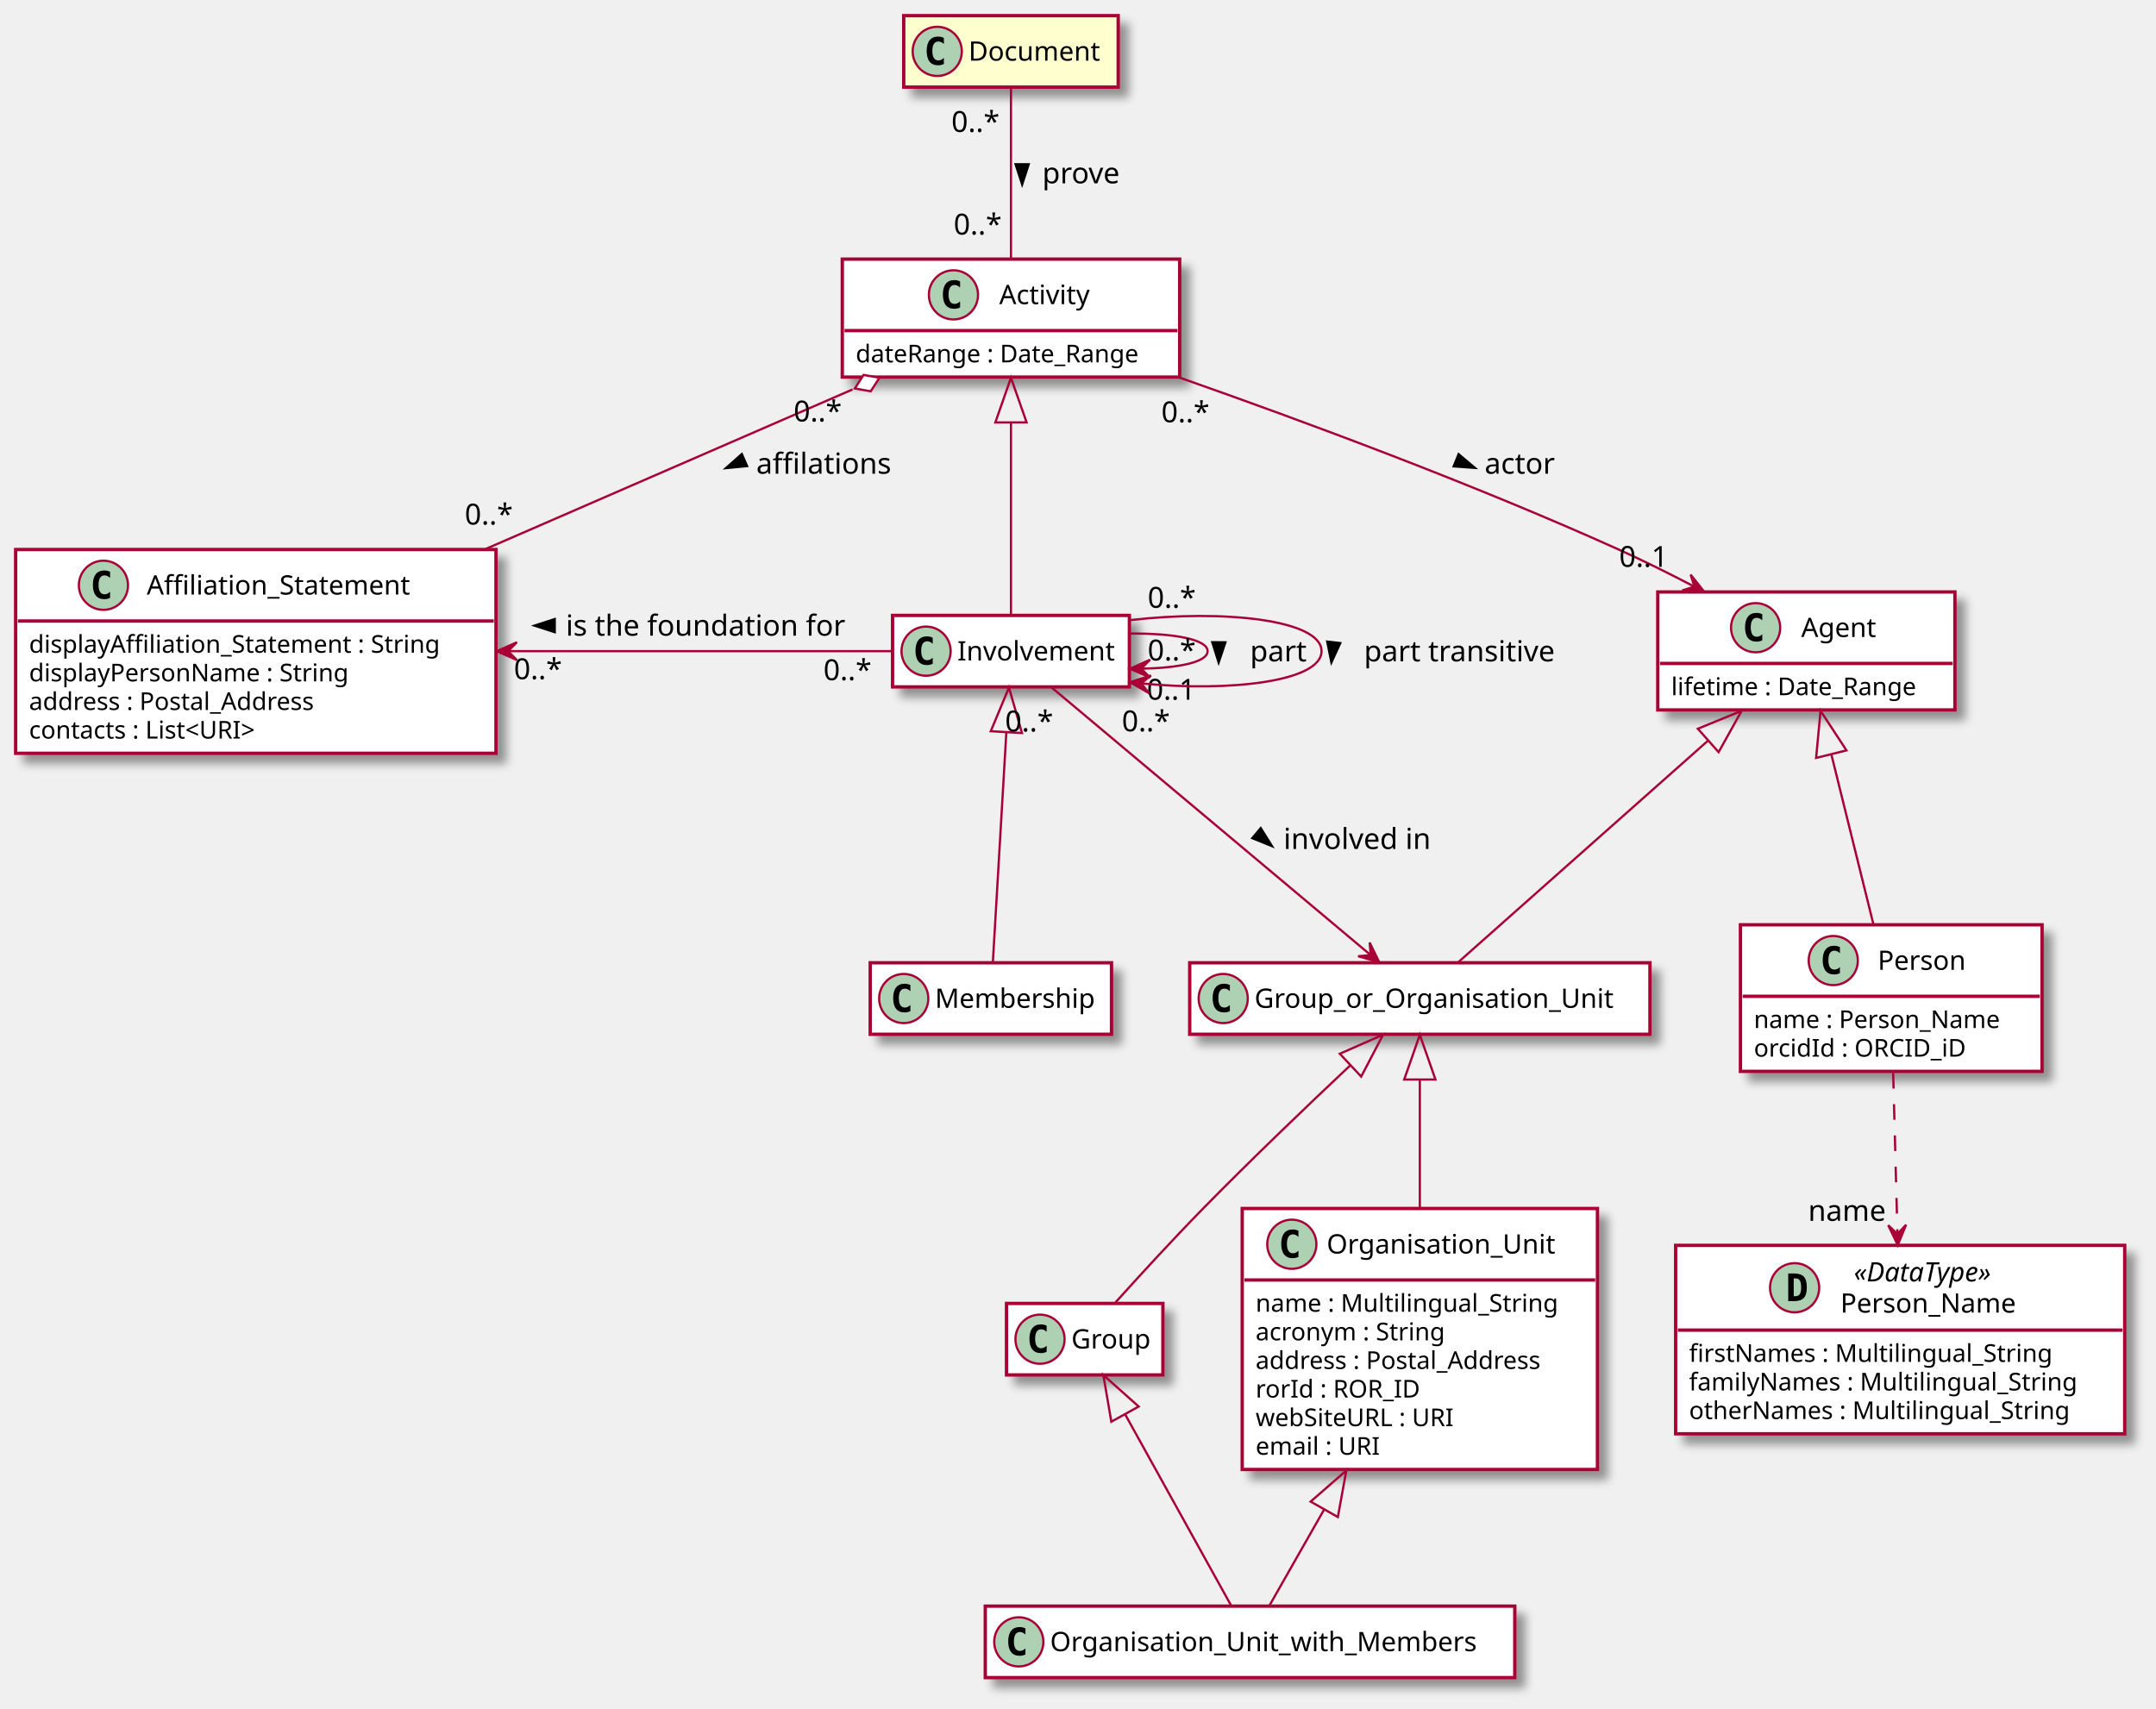
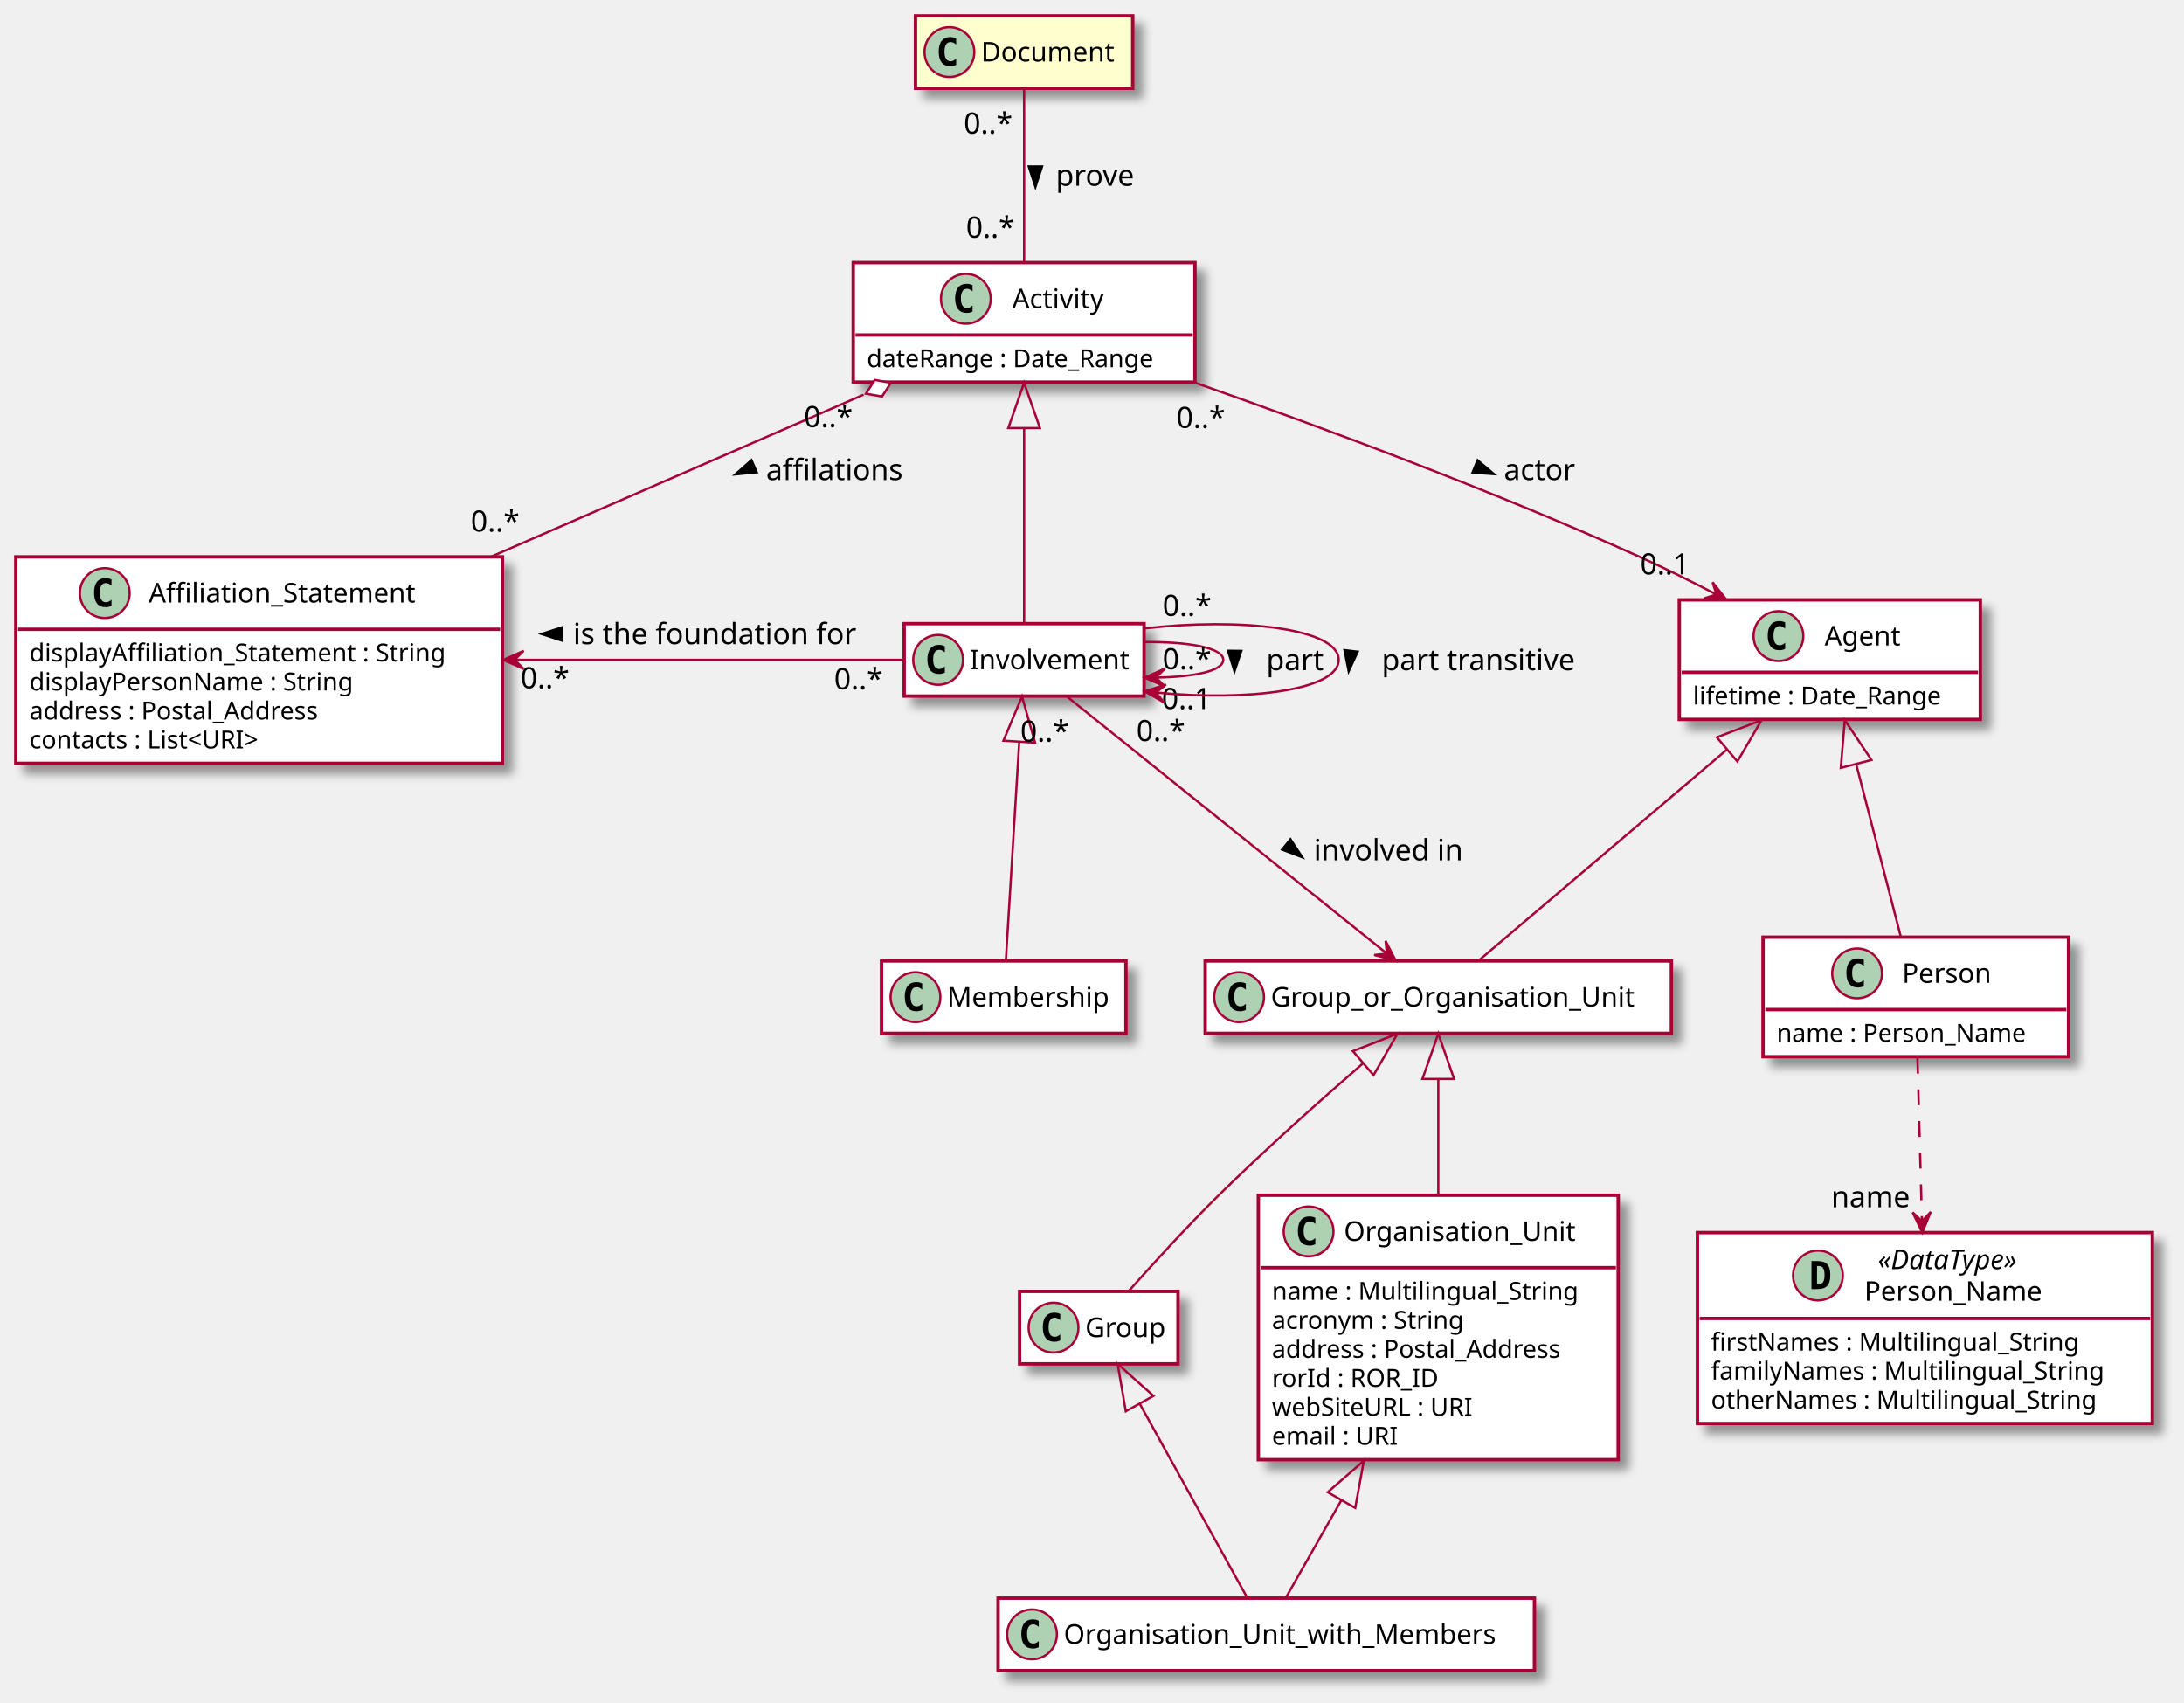
- <svg xmlns="http://www.w3.org/2000/svg" contentScriptType="application/ecmascript" contentStyleType="text/css" height="765px" preserveAspectRatio="none" style="width:965px;height:765px;background:#FFFFFF;" version="1.1" viewBox="0 0 965 765" width="965px" zoomAndPan="magnify">
+ <svg xmlns="http://www.w3.org/2000/svg" contentScriptType="application/ecmascript" contentStyleType="text/css" height="752px" preserveAspectRatio="none" style="width:965px;height:752px;background:#FFFFFF;" version="1.1" viewBox="0 0 965 752" width="965px" zoomAndPan="magnify">
  <defs>
-     <filter height="300%" id="fjpdrwtl7dihp" width="300%" x="-1" y="-1">
+     <filter height="300%" id="f1sudiguxvv8r5" width="300%" x="-1" y="-1">
      <feGaussianBlur result="blurOut" stdDeviation="2.0" />
      <feColorMatrix in="blurOut" result="blurOut2" type="matrix" values="0 0 0 0 0 0 0 0 0 0 0 0 0 0 0 0 0 0 .4 0" />
      <feOffset dx="4.0" dy="4.0" in="blurOut2" result="blurOut3" />
      <feBlend in="SourceGraphic" in2="blurOut3" mode="normal" />
    </filter>
  </defs>
  <g>
-     <rect codeLine="10" fill="#FFFFFF" filter="url(#fjpdrwtl7dihp)" height="52.805" id="Agent" style="stroke:#A80036;stroke-width:1.5;" width="133" x="742" y="265" />
+     <rect codeLine="10" fill="#FFFFFF" filter="url(#f1sudiguxvv8r5)" height="52.805" id="Agent" style="stroke:#A80036;stroke-width:1.5;" width="133" x="742" y="265" />
    <ellipse cx="785.8" cy="281" fill="#ADD1B2" rx="11" ry="11" style="stroke:#A80036;stroke-width:1.0;" />
    <path d="M788.769,286.641 Q788.191,286.938 787.55,287.078 Q786.909,287.234 786.206,287.234 Q783.706,287.234 782.378,285.594 Q781.066,283.938 781.066,280.812 Q781.066,277.688 782.378,276.031 Q783.706,274.375 786.206,274.375 Q786.909,274.375 787.55,274.531 Q788.206,274.688 788.769,274.984 L788.769,277.703 Q788.144,277.125 787.55,276.859 Q786.956,276.578 786.331,276.578 Q784.987,276.578 784.3,277.656 Q783.612,278.719 783.612,280.812 Q783.612,282.906 784.3,283.984 Q784.987,285.047 786.331,285.047 Q786.956,285.047 787.55,284.781 Q788.144,284.5 788.769,283.922 L788.769,286.641 Z " fill="#000000" />
    <text fill="#000000" font-family="sans-serif" font-size="12" lengthAdjust="spacing" textLength="37" x="806.2" y="285.154">Agent</text>
    <line style="stroke:#A80036;stroke-width:1.5;" x1="743" x2="874" y1="297" y2="297" />
    <text fill="#000000" font-family="sans-serif" font-size="11" lengthAdjust="spacing" textLength="121" x="748" y="311.21">lifetime : Date_Range</text>
-     <rect codeLine="91" fill="#FFFFFF" filter="url(#fjpdrwtl7dihp)" height="52.805" id="Activity" style="stroke:#A80036;stroke-width:1.5;" width="151" x="377" y="116" />
+     <rect codeLine="103" fill="#FFFFFF" filter="url(#f1sudiguxvv8r5)" height="52.805" id="Activity" style="stroke:#A80036;stroke-width:1.5;" width="151" x="377" y="116" />
    <ellipse cx="426.75" cy="132" fill="#ADD1B2" rx="11" ry="11" style="stroke:#A80036;stroke-width:1.0;" />
    <path d="M429.719,137.641 Q429.141,137.938 428.5,138.078 Q427.859,138.234 427.156,138.234 Q424.656,138.234 423.328,136.594 Q422.016,134.938 422.016,131.812 Q422.016,128.688 423.328,127.031 Q424.656,125.375 427.156,125.375 Q427.859,125.375 428.5,125.531 Q429.156,125.688 429.719,125.984 L429.719,128.703 Q429.094,128.125 428.5,127.859 Q427.906,127.578 427.281,127.578 Q425.938,127.578 425.25,128.656 Q424.562,129.719 424.562,131.812 Q424.562,133.906 425.25,134.984 Q425.938,136.047 427.281,136.047 Q427.906,136.047 428.5,135.781 Q429.094,135.5 429.719,134.922 L429.719,137.641 Z " fill="#000000" />
    <text fill="#000000" font-family="sans-serif" font-size="12" lengthAdjust="spacing" textLength="43" x="447.25" y="136.154">Activity</text>
    <line style="stroke:#A80036;stroke-width:1.5;" x1="378" x2="527" y1="148" y2="148" />
    <text fill="#000000" font-family="sans-serif" font-size="11" lengthAdjust="spacing" textLength="139" x="383" y="162.21">dateRange : Date_Range</text>
-     <rect fill="#FEFECE" filter="url(#fjpdrwtl7dihp)" height="32" id="Document" style="stroke:#A80036;stroke-width:1.5;" width="96" x="404.5" y="7" />
+     <rect fill="#FEFECE" filter="url(#f1sudiguxvv8r5)" height="32" id="Document" style="stroke:#A80036;stroke-width:1.5;" width="96" x="404.5" y="7" />
    <ellipse cx="419.5" cy="23" fill="#ADD1B2" rx="11" ry="11" style="stroke:#A80036;stroke-width:1.0;" />
    <path d="M422.469,28.641 Q421.891,28.938 421.25,29.078 Q420.609,29.234 419.906,29.234 Q417.406,29.234 416.078,27.594 Q414.766,25.938 414.766,22.812 Q414.766,19.688 416.078,18.031 Q417.406,16.375 419.906,16.375 Q420.609,16.375 421.25,16.531 Q421.906,16.688 422.469,16.984 L422.469,19.703 Q421.844,19.125 421.25,18.859 Q420.656,18.578 420.031,18.578 Q418.688,18.578 418,19.656 Q417.312,20.719 417.312,22.812 Q417.312,24.906 418,25.984 Q418.688,27.047 420.031,27.047 Q420.656,27.047 421.25,26.781 Q421.844,26.5 422.469,25.922 L422.469,28.641 Z " fill="#000000" />
    <text fill="#000000" font-family="sans-serif" font-size="12" lengthAdjust="spacing" textLength="64" x="433.5" y="27.154">Document</text>
-     <rect codeLine="124" fill="#FFFFFF" filter="url(#fjpdrwtl7dihp)" height="32" id="Membership" style="stroke:#A80036;stroke-width:1.5;" width="108" x="389.5" y="431" />
-     <ellipse cx="404.5" cy="447" fill="#ADD1B2" rx="11" ry="11" style="stroke:#A80036;stroke-width:1.0;" />
-     <path d="M407.469,452.641 Q406.891,452.938 406.25,453.078 Q405.609,453.234 404.906,453.234 Q402.406,453.234 401.078,451.594 Q399.766,449.938 399.766,446.812 Q399.766,443.688 401.078,442.031 Q402.406,440.375 404.906,440.375 Q405.609,440.375 406.25,440.531 Q406.906,440.688 407.469,440.984 L407.469,443.703 Q406.844,443.125 406.25,442.859 Q405.656,442.578 405.031,442.578 Q403.688,442.578 403,443.656 Q402.312,444.719 402.312,446.812 Q402.312,448.906 403,449.984 Q403.688,451.047 405.031,451.047 Q405.656,451.047 406.25,450.781 Q406.844,450.5 407.469,449.922 L407.469,452.641 Z " fill="#000000" />
-     <text fill="#000000" font-family="sans-serif" font-size="12" lengthAdjust="spacing" textLength="76" x="418.5" y="451.154">Membership</text>
-     <rect codeLine="97" fill="#FFFFFF" filter="url(#fjpdrwtl7dihp)" height="32" id="Involvement" style="stroke:#A80036;stroke-width:1.5;" width="106" x="399.5" y="275.5" />
+     <rect codeLine="136" fill="#FFFFFF" filter="url(#f1sudiguxvv8r5)" height="32" id="Membership" style="stroke:#A80036;stroke-width:1.5;" width="108" x="389.5" y="424.5" />
+     <ellipse cx="404.5" cy="440.5" fill="#ADD1B2" rx="11" ry="11" style="stroke:#A80036;stroke-width:1.0;" />
+     <path d="M407.469,446.141 Q406.891,446.438 406.25,446.578 Q405.609,446.734 404.906,446.734 Q402.406,446.734 401.078,445.094 Q399.766,443.438 399.766,440.312 Q399.766,437.188 401.078,435.531 Q402.406,433.875 404.906,433.875 Q405.609,433.875 406.25,434.031 Q406.906,434.188 407.469,434.484 L407.469,437.203 Q406.844,436.625 406.25,436.359 Q405.656,436.078 405.031,436.078 Q403.688,436.078 403,437.156 Q402.312,438.219 402.312,440.312 Q402.312,442.406 403,443.484 Q403.688,444.547 405.031,444.547 Q405.656,444.547 406.25,444.281 Q406.844,444 407.469,443.422 L407.469,446.141 Z " fill="#000000" />
+     <text fill="#000000" font-family="sans-serif" font-size="12" lengthAdjust="spacing" textLength="76" x="418.5" y="444.654">Membership</text>
+     <rect codeLine="109" fill="#FFFFFF" filter="url(#f1sudiguxvv8r5)" height="32" id="Involvement" style="stroke:#A80036;stroke-width:1.5;" width="106" x="399.5" y="275.5" />
    <ellipse cx="414.5" cy="291.5" fill="#ADD1B2" rx="11" ry="11" style="stroke:#A80036;stroke-width:1.0;" />
    <path d="M417.469,297.141 Q416.891,297.438 416.25,297.578 Q415.609,297.734 414.906,297.734 Q412.406,297.734 411.078,296.094 Q409.766,294.438 409.766,291.312 Q409.766,288.188 411.078,286.531 Q412.406,284.875 414.906,284.875 Q415.609,284.875 416.25,285.031 Q416.906,285.188 417.469,285.484 L417.469,288.203 Q416.844,287.625 416.25,287.359 Q415.656,287.078 415.031,287.078 Q413.688,287.078 413,288.156 Q412.312,289.219 412.312,291.312 Q412.312,293.406 413,294.484 Q413.688,295.547 415.031,295.547 Q415.656,295.547 416.25,295.281 Q416.844,295 417.469,294.422 L417.469,297.141 Z " fill="#000000" />
    <text fill="#000000" font-family="sans-serif" font-size="12" lengthAdjust="spacing" textLength="74" x="428.5" y="295.654">Involvement</text>
-     <rect codeLine="16" fill="#FFFFFF" filter="url(#fjpdrwtl7dihp)" height="65.609" id="Person" style="stroke:#A80036;stroke-width:1.5;" width="135" x="779" y="414" />
+     <rect codeLine="16" fill="#FFFFFF" filter="url(#f1sudiguxvv8r5)" height="52.805" id="Person" style="stroke:#A80036;stroke-width:1.5;" width="135" x="779" y="414" />
    <ellipse cx="820.55" cy="430" fill="#ADD1B2" rx="11" ry="11" style="stroke:#A80036;stroke-width:1.0;" />
    <path d="M823.519,435.641 Q822.941,435.938 822.3,436.078 Q821.659,436.234 820.956,436.234 Q818.456,436.234 817.128,434.594 Q815.816,432.938 815.816,429.812 Q815.816,426.688 817.128,425.031 Q818.456,423.375 820.956,423.375 Q821.659,423.375 822.3,423.531 Q822.956,423.688 823.519,423.984 L823.519,426.703 Q822.894,426.125 822.3,425.859 Q821.706,425.578 821.081,425.578 Q819.737,425.578 819.05,426.656 Q818.362,427.719 818.362,429.812 Q818.362,431.906 819.05,432.984 Q819.737,434.047 821.081,434.047 Q821.706,434.047 822.3,433.781 Q822.894,433.5 823.519,432.922 L823.519,435.641 Z " fill="#000000" />
    <text fill="#000000" font-family="sans-serif" font-size="12" lengthAdjust="spacing" textLength="44" x="840.45" y="434.154">Person</text>
    <line style="stroke:#A80036;stroke-width:1.5;" x1="780" x2="913" y1="446" y2="446" />
    <text fill="#000000" font-family="sans-serif" font-size="11" lengthAdjust="spacing" textLength="123" x="785" y="460.21">name : Person_Name</text>
-     <text fill="#000000" font-family="sans-serif" font-size="11" lengthAdjust="spacing" textLength="102" x="785" y="473.015">orcidId : ORCID_iD</text>
-     <rect codeLine="27" fill="#FFFFFF" filter="url(#fjpdrwtl7dihp)" height="84.352" id="Person_Name" style="stroke:#A80036;stroke-width:1.5;" width="201" x="750" y="557.5" />
-     <ellipse cx="803.25" cy="576.469" fill="#ADD0B2" rx="11" ry="11" style="stroke:#A80036;stroke-width:1.0;" />
-     <path d="M802.844,572.281 L802.844,580.266 L803.5,580.266 Q804.938,580.266 805.547,579.359 Q806.172,578.438 806.172,576.266 Q806.172,574.094 805.547,573.188 Q804.938,572.281 803.5,572.281 L802.844,572.281 Z M800.391,570.078 L803.016,570.078 Q806.047,570.078 807.375,571.531 Q808.719,572.969 808.719,576.266 Q808.719,579.562 807.375,581.016 Q806.047,582.469 803.016,582.469 L800.391,582.469 L800.391,570.078 Z " fill="#000000" />
-     <text fill="#000000" font-family="sans-serif" font-size="12" font-style="italic" lengthAdjust="spacing" textLength="74" x="829.75" y="573.639">«DataType»</text>
-     <text fill="#000000" font-family="sans-serif" font-size="12" lengthAdjust="spacing" textLength="86" x="823.75" y="587.607">Person_Name</text>
-     <line style="stroke:#A80036;stroke-width:1.5;" x1="751" x2="950" y1="595.438" y2="595.438" />
-     <text fill="#000000" font-family="sans-serif" font-size="11" lengthAdjust="spacing" textLength="178" x="756" y="609.648">firstNames : Multilingual_String</text>
-     <text fill="#000000" font-family="sans-serif" font-size="11" lengthAdjust="spacing" textLength="189" x="756" y="622.453">familyNames : Multilingual_String</text>
-     <text fill="#000000" font-family="sans-serif" font-size="11" lengthAdjust="spacing" textLength="185" x="756" y="635.257">otherNames : Multilingual_String</text>
-     <rect codeLine="52" fill="#FFFFFF" filter="url(#fjpdrwtl7dihp)" height="32" id="Group" style="stroke:#A80036;stroke-width:1.5;" width="70" x="450.5" y="583.5" />
-     <ellipse cx="465.5" cy="599.5" fill="#ADD1B2" rx="11" ry="11" style="stroke:#A80036;stroke-width:1.0;" />
-     <path d="M468.469,605.141 Q467.891,605.438 467.25,605.578 Q466.609,605.734 465.906,605.734 Q463.406,605.734 462.078,604.094 Q460.766,602.438 460.766,599.312 Q460.766,596.188 462.078,594.531 Q463.406,592.875 465.906,592.875 Q466.609,592.875 467.25,593.031 Q467.906,593.188 468.469,593.484 L468.469,596.203 Q467.844,595.625 467.25,595.359 Q466.656,595.078 466.031,595.078 Q464.688,595.078 464,596.156 Q463.312,597.219 463.312,599.312 Q463.312,601.406 464,602.484 Q464.688,603.547 466.031,603.547 Q466.656,603.547 467.25,603.281 Q467.844,603 468.469,602.422 L468.469,605.141 Z " fill="#000000" />
-     <text fill="#000000" font-family="sans-serif" font-size="12" lengthAdjust="spacing" textLength="38" x="479.5" y="603.654">Group</text>
-     <rect codeLine="43" fill="#FFFFFF" filter="url(#fjpdrwtl7dihp)" height="32" id="Group_or_Organisation_Unit" style="stroke:#A80036;stroke-width:1.5;" width="206" x="532.5" y="431" />
-     <ellipse cx="547.5" cy="447" fill="#ADD1B2" rx="11" ry="11" style="stroke:#A80036;stroke-width:1.0;" />
-     <path d="M550.469,452.641 Q549.891,452.938 549.25,453.078 Q548.609,453.234 547.906,453.234 Q545.406,453.234 544.078,451.594 Q542.766,449.938 542.766,446.812 Q542.766,443.688 544.078,442.031 Q545.406,440.375 547.906,440.375 Q548.609,440.375 549.25,440.531 Q549.906,440.688 550.469,440.984 L550.469,443.703 Q549.844,443.125 549.25,442.859 Q548.656,442.578 548.031,442.578 Q546.688,442.578 546,443.656 Q545.312,444.719 545.312,446.812 Q545.312,448.906 546,449.984 Q546.688,451.047 548.031,451.047 Q548.656,451.047 549.25,450.781 Q549.844,450.5 550.469,449.922 L550.469,452.641 Z " fill="#000000" />
-     <text fill="#000000" font-family="sans-serif" font-size="12" lengthAdjust="spacing" textLength="174" x="561.5" y="451.154">Group_or_Organisation_Unit</text>
-     <rect codeLine="61" fill="#FFFFFF" filter="url(#fjpdrwtl7dihp)" height="116.828" id="Organisation_Unit" style="stroke:#A80036;stroke-width:1.5;" width="159" x="556" y="541" />
-     <ellipse cx="578.2" cy="557" fill="#ADD1B2" rx="11" ry="11" style="stroke:#A80036;stroke-width:1.0;" />
-     <path d="M581.169,562.641 Q580.591,562.938 579.95,563.078 Q579.309,563.234 578.606,563.234 Q576.106,563.234 574.778,561.594 Q573.466,559.938 573.466,556.812 Q573.466,553.688 574.778,552.031 Q576.106,550.375 578.606,550.375 Q579.309,550.375 579.95,550.531 Q580.606,550.688 581.169,550.984 L581.169,553.703 Q580.544,553.125 579.95,552.859 Q579.356,552.578 578.731,552.578 Q577.388,552.578 576.7,553.656 Q576.013,554.719 576.013,556.812 Q576.013,558.906 576.7,559.984 Q577.388,561.047 578.731,561.047 Q579.356,561.047 579.95,560.781 Q580.544,560.5 581.169,559.922 L581.169,562.641 Z " fill="#000000" />
-     <text fill="#000000" font-family="sans-serif" font-size="12" lengthAdjust="spacing" textLength="111" x="593.8" y="561.154">Organisation_Unit</text>
-     <line style="stroke:#A80036;stroke-width:1.5;" x1="557" x2="714" y1="573" y2="573" />
-     <text fill="#000000" font-family="sans-serif" font-size="11" lengthAdjust="spacing" textLength="147" x="562" y="587.21">name : Multilingual_String</text>
-     <text fill="#000000" font-family="sans-serif" font-size="11" lengthAdjust="spacing" textLength="95" x="562" y="600.015">acronym : String</text>
-     <text fill="#000000" font-family="sans-serif" font-size="11" lengthAdjust="spacing" textLength="147" x="562" y="612.82">address : Postal_Address</text>
-     <text fill="#000000" font-family="sans-serif" font-size="11" lengthAdjust="spacing" textLength="79" x="562" y="625.625">rorId : ROR_ID</text>
-     <text fill="#000000" font-family="sans-serif" font-size="11" lengthAdjust="spacing" textLength="96" x="562" y="638.429">webSiteURL : URI</text>
-     <text fill="#000000" font-family="sans-serif" font-size="11" lengthAdjust="spacing" textLength="61" x="562" y="651.234">email : URI</text>
-     <rect codeLine="76" fill="#FFFFFF" filter="url(#fjpdrwtl7dihp)" height="32" id="Organisation_Unit_with_Members" style="stroke:#A80036;stroke-width:1.5;" width="237" x="441" y="719" />
-     <ellipse cx="456" cy="735" fill="#ADD1B2" rx="11" ry="11" style="stroke:#A80036;stroke-width:1.0;" />
-     <path d="M458.969,740.641 Q458.391,740.938 457.75,741.078 Q457.109,741.234 456.406,741.234 Q453.906,741.234 452.578,739.594 Q451.266,737.938 451.266,734.812 Q451.266,731.688 452.578,730.031 Q453.906,728.375 456.406,728.375 Q457.109,728.375 457.75,728.531 Q458.406,728.688 458.969,728.984 L458.969,731.703 Q458.344,731.125 457.75,730.859 Q457.156,730.578 456.531,730.578 Q455.188,730.578 454.5,731.656 Q453.812,732.719 453.812,734.812 Q453.812,736.906 454.5,737.984 Q455.188,739.047 456.531,739.047 Q457.156,739.047 457.75,738.781 Q458.344,738.5 458.969,737.922 L458.969,740.641 Z " fill="#000000" />
-     <text fill="#000000" font-family="sans-serif" font-size="12" lengthAdjust="spacing" textLength="205" x="470" y="739.154">Organisation_Unit_with_Members</text>
-     <rect codeLine="284" fill="#FFFFFF" filter="url(#fjpdrwtl7dihp)" height="91.219" id="Affiliation_Statement" style="stroke:#A80036;stroke-width:1.5;" width="215" x="7" y="246" />
+     <rect codeLine="39" fill="#FFFFFF" filter="url(#f1sudiguxvv8r5)" height="84.352" id="Person_Name" style="stroke:#A80036;stroke-width:1.5;" width="201" x="750" y="544.5" />
+     <ellipse cx="803.25" cy="563.469" fill="#ADD0B2" rx="11" ry="11" style="stroke:#A80036;stroke-width:1.0;" />
+     <path d="M802.844,559.281 L802.844,567.266 L803.5,567.266 Q804.938,567.266 805.547,566.359 Q806.172,565.438 806.172,563.266 Q806.172,561.094 805.547,560.188 Q804.938,559.281 803.5,559.281 L802.844,559.281 Z M800.391,557.078 L803.016,557.078 Q806.047,557.078 807.375,558.531 Q808.719,559.969 808.719,563.266 Q808.719,566.562 807.375,568.016 Q806.047,569.469 803.016,569.469 L800.391,569.469 L800.391,557.078 Z " fill="#000000" />
+     <text fill="#000000" font-family="sans-serif" font-size="12" font-style="italic" lengthAdjust="spacing" textLength="74" x="829.75" y="560.639">«DataType»</text>
+     <text fill="#000000" font-family="sans-serif" font-size="12" lengthAdjust="spacing" textLength="86" x="823.75" y="574.607">Person_Name</text>
+     <line style="stroke:#A80036;stroke-width:1.5;" x1="751" x2="950" y1="582.438" y2="582.438" />
+     <text fill="#000000" font-family="sans-serif" font-size="11" lengthAdjust="spacing" textLength="178" x="756" y="596.648">firstNames : Multilingual_String</text>
+     <text fill="#000000" font-family="sans-serif" font-size="11" lengthAdjust="spacing" textLength="189" x="756" y="609.453">familyNames : Multilingual_String</text>
+     <text fill="#000000" font-family="sans-serif" font-size="11" lengthAdjust="spacing" textLength="185" x="756" y="622.257">otherNames : Multilingual_String</text>
+     <rect codeLine="64" fill="#FFFFFF" filter="url(#f1sudiguxvv8r5)" height="32" id="Group" style="stroke:#A80036;stroke-width:1.5;" width="70" x="450.5" y="570.5" />
+     <ellipse cx="465.5" cy="586.5" fill="#ADD1B2" rx="11" ry="11" style="stroke:#A80036;stroke-width:1.0;" />
+     <path d="M468.469,592.141 Q467.891,592.438 467.25,592.578 Q466.609,592.734 465.906,592.734 Q463.406,592.734 462.078,591.094 Q460.766,589.438 460.766,586.312 Q460.766,583.188 462.078,581.531 Q463.406,579.875 465.906,579.875 Q466.609,579.875 467.25,580.031 Q467.906,580.188 468.469,580.484 L468.469,583.203 Q467.844,582.625 467.25,582.359 Q466.656,582.078 466.031,582.078 Q464.688,582.078 464,583.156 Q463.312,584.219 463.312,586.312 Q463.312,588.406 464,589.484 Q464.688,590.547 466.031,590.547 Q466.656,590.547 467.25,590.281 Q467.844,590 468.469,589.422 L468.469,592.141 Z " fill="#000000" />
+     <text fill="#000000" font-family="sans-serif" font-size="12" lengthAdjust="spacing" textLength="38" x="479.5" y="590.654">Group</text>
+     <rect codeLine="55" fill="#FFFFFF" filter="url(#f1sudiguxvv8r5)" height="32" id="Group_or_Organisation_Unit" style="stroke:#A80036;stroke-width:1.5;" width="206" x="532.5" y="424.5" />
+     <ellipse cx="547.5" cy="440.5" fill="#ADD1B2" rx="11" ry="11" style="stroke:#A80036;stroke-width:1.0;" />
+     <path d="M550.469,446.141 Q549.891,446.438 549.25,446.578 Q548.609,446.734 547.906,446.734 Q545.406,446.734 544.078,445.094 Q542.766,443.438 542.766,440.312 Q542.766,437.188 544.078,435.531 Q545.406,433.875 547.906,433.875 Q548.609,433.875 549.25,434.031 Q549.906,434.188 550.469,434.484 L550.469,437.203 Q549.844,436.625 549.25,436.359 Q548.656,436.078 548.031,436.078 Q546.688,436.078 546,437.156 Q545.312,438.219 545.312,440.312 Q545.312,442.406 546,443.484 Q546.688,444.547 548.031,444.547 Q548.656,444.547 549.25,444.281 Q549.844,444 550.469,443.422 L550.469,446.141 Z " fill="#000000" />
+     <text fill="#000000" font-family="sans-serif" font-size="12" lengthAdjust="spacing" textLength="174" x="561.5" y="444.654">Group_or_Organisation_Unit</text>
+     <rect codeLine="73" fill="#FFFFFF" filter="url(#f1sudiguxvv8r5)" height="116.828" id="Organisation_Unit" style="stroke:#A80036;stroke-width:1.5;" width="159" x="556" y="528" />
+     <ellipse cx="578.2" cy="544" fill="#ADD1B2" rx="11" ry="11" style="stroke:#A80036;stroke-width:1.0;" />
+     <path d="M581.169,549.641 Q580.591,549.938 579.95,550.078 Q579.309,550.234 578.606,550.234 Q576.106,550.234 574.778,548.594 Q573.466,546.938 573.466,543.812 Q573.466,540.688 574.778,539.031 Q576.106,537.375 578.606,537.375 Q579.309,537.375 579.95,537.531 Q580.606,537.688 581.169,537.984 L581.169,540.703 Q580.544,540.125 579.95,539.859 Q579.356,539.578 578.731,539.578 Q577.388,539.578 576.7,540.656 Q576.013,541.719 576.013,543.812 Q576.013,545.906 576.7,546.984 Q577.388,548.047 578.731,548.047 Q579.356,548.047 579.95,547.781 Q580.544,547.5 581.169,546.922 L581.169,549.641 Z " fill="#000000" />
+     <text fill="#000000" font-family="sans-serif" font-size="12" lengthAdjust="spacing" textLength="111" x="593.8" y="548.154">Organisation_Unit</text>
+     <line style="stroke:#A80036;stroke-width:1.5;" x1="557" x2="714" y1="560" y2="560" />
+     <text fill="#000000" font-family="sans-serif" font-size="11" lengthAdjust="spacing" textLength="147" x="562" y="574.21">name : Multilingual_String</text>
+     <text fill="#000000" font-family="sans-serif" font-size="11" lengthAdjust="spacing" textLength="95" x="562" y="587.015">acronym : String</text>
+     <text fill="#000000" font-family="sans-serif" font-size="11" lengthAdjust="spacing" textLength="147" x="562" y="599.82">address : Postal_Address</text>
+     <text fill="#000000" font-family="sans-serif" font-size="11" lengthAdjust="spacing" textLength="79" x="562" y="612.625">rorId : ROR_ID</text>
+     <text fill="#000000" font-family="sans-serif" font-size="11" lengthAdjust="spacing" textLength="96" x="562" y="625.429">webSiteURL : URI</text>
+     <text fill="#000000" font-family="sans-serif" font-size="11" lengthAdjust="spacing" textLength="61" x="562" y="638.234">email : URI</text>
+     <rect codeLine="88" fill="#FFFFFF" filter="url(#f1sudiguxvv8r5)" height="32" id="Organisation_Unit_with_Members" style="stroke:#A80036;stroke-width:1.5;" width="237" x="441" y="706" />
+     <ellipse cx="456" cy="722" fill="#ADD1B2" rx="11" ry="11" style="stroke:#A80036;stroke-width:1.0;" />
+     <path d="M458.969,727.641 Q458.391,727.938 457.75,728.078 Q457.109,728.234 456.406,728.234 Q453.906,728.234 452.578,726.594 Q451.266,724.938 451.266,721.812 Q451.266,718.688 452.578,717.031 Q453.906,715.375 456.406,715.375 Q457.109,715.375 457.75,715.531 Q458.406,715.688 458.969,715.984 L458.969,718.703 Q458.344,718.125 457.75,717.859 Q457.156,717.578 456.531,717.578 Q455.188,717.578 454.5,718.656 Q453.812,719.719 453.812,721.812 Q453.812,723.906 454.5,724.984 Q455.188,726.047 456.531,726.047 Q457.156,726.047 457.75,725.781 Q458.344,725.5 458.969,724.922 L458.969,727.641 Z " fill="#000000" />
+     <text fill="#000000" font-family="sans-serif" font-size="12" lengthAdjust="spacing" textLength="205" x="470" y="726.154">Organisation_Unit_with_Members</text>
+     <rect codeLine="296" fill="#FFFFFF" filter="url(#f1sudiguxvv8r5)" height="91.219" id="Affiliation_Statement" style="stroke:#A80036;stroke-width:1.5;" width="215" x="7" y="246" />
    <ellipse cx="46.3" cy="262" fill="#ADD1B2" rx="11" ry="11" style="stroke:#A80036;stroke-width:1.0;" />
    <path d="M49.269,267.641 Q48.691,267.938 48.05,268.078 Q47.409,268.234 46.706,268.234 Q44.206,268.234 42.878,266.594 Q41.566,264.938 41.566,261.812 Q41.566,258.688 42.878,257.031 Q44.206,255.375 46.706,255.375 Q47.409,255.375 48.05,255.531 Q48.706,255.688 49.269,255.984 L49.269,258.703 Q48.644,258.125 48.05,257.859 Q47.456,257.578 46.831,257.578 Q45.487,257.578 44.8,258.656 Q44.112,259.719 44.112,261.812 Q44.112,263.906 44.8,264.984 Q45.487,266.047 46.831,266.047 Q47.456,266.047 48.05,265.781 Q48.644,265.5 49.269,264.922 L49.269,267.641 Z " fill="#000000" />
    <text fill="#000000" font-family="sans-serif" font-size="12" lengthAdjust="spacing" textLength="129" x="65.7" y="266.154">Affiliation_Statement</text>
    <line style="stroke:#A80036;stroke-width:1.5;" x1="8" x2="221" y1="278" y2="278" />
    <text fill="#000000" font-family="sans-serif" font-size="11" lengthAdjust="spacing" textLength="203" x="13" y="292.21">displayAffiliation_Statement : String</text>
    <text fill="#000000" font-family="sans-serif" font-size="11" lengthAdjust="spacing" textLength="159" x="13" y="305.015">displayPersonName : String</text>
    <text fill="#000000" font-family="sans-serif" font-size="11" lengthAdjust="spacing" textLength="147" x="13" y="317.82">address : Postal_Address</text>
    <text fill="#000000" font-family="sans-serif" font-size="11" lengthAdjust="spacing" textLength="116" x="13" y="330.625">contacts : List&lt;URI&gt;</text>
-     <path codeLine="169" d="M452.5,39.36 C452.5,58.77 452.5,92.45 452.5,115.8 " fill="none" id="Document-Activity" style="stroke:#A80036;stroke-width:1.0;" />
+     <path codeLine="181" d="M452.5,39.36 C452.5,58.77 452.5,92.45 452.5,115.8 " fill="none" id="Document-Activity" style="stroke:#A80036;stroke-width:1.0;" />
    <polygon fill="#000000" points="457.5,82.566,460.439,73.521,454.561,73.521,457.5,82.566" style="stroke:#000000;stroke-width:1.0;" />
    <text fill="#000000" font-family="sans-serif" font-size="13" lengthAdjust="spacing" textLength="36" x="466.5" y="82.067">prove</text>
    <text fill="#000000" font-family="sans-serif" font-size="13" lengthAdjust="spacing" textLength="23" x="425.834" y="59.053">0..*</text>
    <text fill="#000000" font-family="sans-serif" font-size="13" lengthAdjust="spacing" textLength="23" x="426.841" y="104.996">0..*</text>
-     <path codeLine="175" d="M528,169.05 C583.17,188.42 659.41,216.64 724.5,246 C735.56,250.99 747.19,256.78 758.15,262.5 " fill="none" id="Activity-to-Agent" style="stroke:#A80036;stroke-width:1.0;" />
+     <path codeLine="187" d="M528,169.05 C583.17,188.42 659.41,216.64 724.5,246 C735.56,250.99 747.19,256.78 758.15,262.5 " fill="none" id="Activity-to-Agent" style="stroke:#A80036;stroke-width:1.0;" />
    <polygon fill="#A80036" points="762.81,264.95,756.706,257.221,758.385,262.623,752.982,264.302,762.81,264.95" style="stroke:#A80036;stroke-width:1.0;" />
    <polygon fill="#000000" points="660.133,209.447,652.858,203.322,650.646,208.768,660.133,209.447" style="stroke:#000000;stroke-width:1.0;" />
    <text fill="#000000" font-family="sans-serif" font-size="13" lengthAdjust="spacing" textLength="33" x="664.5" y="212.067">actor</text>
    <text fill="#000000" font-family="sans-serif" font-size="13" lengthAdjust="spacing" textLength="23" x="519.8" y="189.029">0..*</text>
    <text fill="#000000" font-family="sans-serif" font-size="13" lengthAdjust="spacing" textLength="24" x="724.748" y="253.757">0..1</text>
-     <path codeLine="129" d="M450.42,328.01 C448.51,360.51 445.78,407.03 444.39,430.78 " fill="none" id="Involvement-backto-Membership" style="stroke:#A80036;stroke-width:1.0;" />
-     <polygon fill="none" points="443.45,327.34,451.6,307.78,457.42,328.15,443.45,327.34" style="stroke:#A80036;stroke-width:1.0;" />
-     <path codeLine="23" d="M819.67,337.63 C825.72,362.08 833.06,391.72 838.53,413.82 " fill="none" id="Agent-backto-Person" style="stroke:#A80036;stroke-width:1.0;" />
-     <polygon fill="none" points="812.87,339.29,814.86,318.19,826.46,335.92,812.87,339.29" style="stroke:#A80036;stroke-width:1.0;" />
-     <path codeLine="35" d="M847.36,480.29 C847.92,501.24 848.65,528.89 849.27,552.17 " fill="none" id="Person-to-Person_Name" style="stroke:#A80036;stroke-width:1.0;stroke-dasharray:7.0,7.0;" />
-     <polygon fill="#A80036" points="849.41,557.38,853.151,548.269,849.267,552.382,845.155,548.498,849.41,557.38" style="stroke:#A80036;stroke-width:1.0;" />
-     <text fill="#000000" font-family="sans-serif" font-size="13" lengthAdjust="spacing" textLength="37" x="809.288" y="546.521">name</text>
-     <path codeLine="57" d="M604.46,476.83 C585.19,494.96 560.07,519.01 538.5,541 C524.81,554.96 509.75,571.41 499.2,583.13 " fill="none" id="Group_or_Organisation_Unit-backto-Group" style="stroke:#A80036;stroke-width:1.0;" />
-     <polygon fill="none" points="599.68,471.72,619.07,463.17,609.25,481.94,599.68,471.72" style="stroke:#A80036;stroke-width:1.0;" />
-     <path codeLine="72" d="M635.5,483.36 C635.5,500.46 635.5,521.43 635.5,540.77 " fill="none" id="Group_or_Organisation_Unit-backto-Organisation_Unit" style="stroke:#A80036;stroke-width:1.0;" />
-     <polygon fill="none" points="628.5,483.26,635.5,463.26,642.5,483.26,628.5,483.26" style="stroke:#A80036;stroke-width:1.0;" />
-     <path codeLine="81" d="M503.62,633.19 C518.73,660.46 539.59,698.08 551.07,718.8 " fill="none" id="Group-backto-Organisation_Unit_with_Members" style="stroke:#A80036;stroke-width:1.0;" />
-     <polygon fill="none" points="497.42,636.44,493.84,615.55,509.66,629.65,497.42,636.44" style="stroke:#A80036;stroke-width:1.0;" />
-     <path codeLine="85" d="M592.6,675.86 C583.23,692.31 574.27,708.05 568.04,719 " fill="none" id="Organisation_Unit-backto-Organisation_Unit_with_Members" style="stroke:#A80036;stroke-width:1.0;" />
-     <polygon fill="none" points="586.63,672.2,602.61,658.28,598.8,679.12,586.63,672.2" style="stroke:#A80036;stroke-width:1.0;" />
-     <path codeLine="48" d="M764.37,331.66 C727.94,363.98 678.19,408.12 652.46,430.95 " fill="none" id="Agent-backto-Group_or_Organisation_Unit" style="stroke:#A80036;stroke-width:1.0;" />
-     <polygon fill="none" points="759.94,326.23,779.54,318.19,769.23,336.7,759.94,326.23" style="stroke:#A80036;stroke-width:1.0;" />
-     <path codeLine="102" d="M452.5,189.38 C452.5,218.72 452.5,254.94 452.5,275.1 " fill="none" id="Activity-backto-Involvement" style="stroke:#A80036;stroke-width:1.0;" />
+     <path codeLine="141" d="M450.34,327.81 C448.46,358.52 445.82,401.54 444.44,424.18 " fill="none" id="Involvement-backto-Membership" style="stroke:#A80036;stroke-width:1.0;" />
+     <polygon fill="none" points="443.36,327.21,451.57,307.68,457.34,328.07,443.36,327.21" style="stroke:#A80036;stroke-width:1.0;" />
+     <path codeLine="35" d="M820.15,337.55 C826.6,362.53 834.4,392.69 839.83,413.69 " fill="none" id="Agent-backto-Person" style="stroke:#A80036;stroke-width:1.0;" />
+     <polygon fill="none" points="813.35,339.22,815.12,318.11,826.9,335.72,813.35,339.22" style="stroke:#A80036;stroke-width:1.0;" />
+     <path codeLine="47" d="M847.22,467.24 C847.77,487.26 848.56,515.54 849.22,539.43 " fill="none" id="Person-to-Person_Name" style="stroke:#A80036;stroke-width:1.0;stroke-dasharray:7.0,7.0;" />
+     <polygon fill="#A80036" points="849.36,544.46,853.101,535.349,849.217,539.462,845.105,535.578,849.36,544.46" style="stroke:#A80036;stroke-width:1.0;" />
+     <text fill="#000000" font-family="sans-serif" font-size="13" lengthAdjust="spacing" textLength="37" x="809.107" y="533.304">name</text>
+     <path codeLine="69" d="M602.27,469.71 C583.19,486.25 559.03,507.81 538.5,528 C524.37,541.9 509.12,558.65 498.62,570.47 " fill="none" id="Group_or_Organisation_Unit-backto-Group" style="stroke:#A80036;stroke-width:1.0;" />
+     <polygon fill="none" points="597.77,464.34,617.5,456.62,606.89,474.96,597.77,464.34" style="stroke:#A80036;stroke-width:1.0;" />
+     <path codeLine="84" d="M635.5,476.75 C635.5,492.09 635.5,510.48 635.5,527.73 " fill="none" id="Group_or_Organisation_Unit-backto-Organisation_Unit" style="stroke:#A80036;stroke-width:1.0;" />
+     <polygon fill="none" points="628.5,476.64,635.5,456.64,642.5,476.64,628.5,476.64" style="stroke:#A80036;stroke-width:1.0;" />
+     <path codeLine="93" d="M503.62,620.19 C518.73,647.46 539.59,685.08 551.07,705.8 " fill="none" id="Group-backto-Organisation_Unit_with_Members" style="stroke:#A80036;stroke-width:1.0;" />
+     <polygon fill="none" points="497.42,623.44,493.84,602.55,509.66,616.65,497.42,623.44" style="stroke:#A80036;stroke-width:1.0;" />
+     <path codeLine="97" d="M592.6,662.86 C583.23,679.31 574.27,695.05 568.04,706 " fill="none" id="Organisation_Unit-backto-Organisation_Unit_with_Members" style="stroke:#A80036;stroke-width:1.0;" />
+     <polygon fill="none" points="586.63,659.2,602.61,645.28,598.8,666.12,586.63,659.2" style="stroke:#A80036;stroke-width:1.0;" />
+     <path codeLine="60" d="M762.92,331.23 C727.17,361.6 679.32,402.27 653.63,424.1 " fill="none" id="Agent-backto-Group_or_Organisation_Unit" style="stroke:#A80036;stroke-width:1.0;" />
+     <polygon fill="none" points="758.59,325.72,778.37,318.11,767.66,336.39,758.59,325.72" style="stroke:#A80036;stroke-width:1.0;" />
+     <path codeLine="114" d="M452.5,189.38 C452.5,218.72 452.5,254.94 452.5,275.1 " fill="none" id="Activity-backto-Involvement" style="stroke:#A80036;stroke-width:1.0;" />
    <polygon fill="none" points="445.5,189.11,452.5,169.11,459.5,189.11,445.5,189.11" style="stroke:#A80036;stroke-width:1.0;" />
-     <path codeLine="179" d="M470.72,307.78 C504.56,336.17 577.01,396.94 613.51,427.56 " fill="none" id="Involvement-to-Group_or_Organisation_Unit" style="stroke:#A80036;stroke-width:1.0;" />
-     <polygon fill="#A80036" points="617.36,430.78,613.039,421.93,613.531,427.565,607.895,428.057,617.36,430.78" style="stroke:#A80036;stroke-width:1.0;" />
-     <polygon fill="#000000" points="569.331,378.78,564.29,370.715,560.512,375.218,569.331,378.78" style="stroke:#000000;stroke-width:1.0;" />
-     <text fill="#000000" font-family="sans-serif" font-size="13" lengthAdjust="spacing" textLength="67" x="574.5" y="380.067">involved in</text>
-     <text fill="#000000" font-family="sans-serif" font-size="13" lengthAdjust="spacing" textLength="23" x="449.862" y="327.448">0..*</text>
-     <path codeLine="594" d="M227.6,291.5 C285.61,291.5 353.53,291.5 399.43,291.5 " fill="none" id="Affiliation_Statement-backto-Involvement" style="stroke:#A80036;stroke-width:1.0;" />
+     <path codeLine="191" d="M471.39,307.68 C505.18,334.82 575.82,391.56 612.42,420.96 " fill="none" id="Involvement-to-Group_or_Organisation_Unit" style="stroke:#A80036;stroke-width:1.0;" />
+     <polygon fill="#A80036" points="616.71,424.4,612.212,415.638,612.817,421.263,607.192,421.867,616.71,424.4" style="stroke:#A80036;stroke-width:1.0;" />
+     <polygon fill="#000000" points="575.398,378.698,570.187,370.742,566.506,375.325,575.398,378.698" style="stroke:#000000;stroke-width:1.0;" />
+     <text fill="#000000" font-family="sans-serif" font-size="13" lengthAdjust="spacing" textLength="67" x="580.5" y="380.067">involved in</text>
+     <text fill="#000000" font-family="sans-serif" font-size="13" lengthAdjust="spacing" textLength="23" x="450.838" y="327.613">0..*</text>
+     <path codeLine="606" d="M227.6,291.5 C285.61,291.5 353.53,291.5 399.43,291.5 " fill="none" id="Affiliation_Statement-backto-Involvement" style="stroke:#A80036;stroke-width:1.0;" />
    <polygon fill="#A80036" points="222.37,291.5,231.37,295.5,227.37,291.5,231.37,287.5,222.37,291.5" style="stroke:#A80036;stroke-width:1.0;" />
    <polygon fill="#000000" points="239.25,280.066,248.295,283.005,248.295,277.127,239.25,280.066" style="stroke:#000000;stroke-width:1.0;" />
    <text fill="#000000" font-family="sans-serif" font-size="13" lengthAdjust="spacing" textLength="128" x="253.25" y="284.567">is the foundation for</text>
    <text fill="#000000" font-family="sans-serif" font-size="13" lengthAdjust="spacing" textLength="23" x="230.017" y="304.045">0..*</text>
    <text fill="#000000" font-family="sans-serif" font-size="13" lengthAdjust="spacing" textLength="23" x="368.56" y="304.489">0..*</text>
-     <path codeLine="598" d="M505.77,283.63 C524.9,283.46 540.5,286.09 540.5,291.5 C540.5,296.41 527.69,299.02 511.05,299.34 " fill="none" id="Involvement-to-Involvement" style="stroke:#A80036;stroke-width:1.0;" />
+     <path codeLine="610" d="M505.77,283.63 C524.9,283.46 540.5,286.09 540.5,291.5 C540.5,296.41 527.69,299.02 511.05,299.34 " fill="none" id="Involvement-to-Involvement" style="stroke:#A80036;stroke-width:1.0;" />
    <polygon fill="#A80036" points="505.77,299.37,514.793,303.318,510.77,299.341,514.747,295.319,505.77,299.37" style="stroke:#A80036;stroke-width:1.0;" />
    <polygon fill="#000000" points="545.456,296.566,548.475,287.548,542.597,287.495,545.456,296.566" style="stroke:#000000;stroke-width:1.0;" />
    <text fill="#000000" font-family="sans-serif" font-size="13" lengthAdjust="spacing" textLength="26" x="559.5" y="296.067">part</text>
    <text fill="#000000" font-family="sans-serif" font-size="13" lengthAdjust="spacing" textLength="23" x="513.664" y="295.66">0..*</text>
    <text fill="#000000" font-family="sans-serif" font-size="13" lengthAdjust="spacing" textLength="24" x="513.317" y="313.222">0..1</text>
-     <path codeLine="602" d="M505.79,277.61 C547.26,272.76 591.5,277.39 591.5,291.5 C591.5,305 550.98,309.82 511.15,305.96 " fill="none" id="Involvement-to-Involvement-1" style="stroke:#A80036;stroke-width:1.0;" />
+     <path codeLine="614" d="M505.79,277.61 C547.26,272.76 591.5,277.39 591.5,291.5 C591.5,305 550.98,309.82 511.15,305.96 " fill="none" id="Involvement-to-Involvement-1" style="stroke:#A80036;stroke-width:1.0;" />
    <polygon fill="#A80036" points="505.79,305.39,514.317,310.319,510.762,305.919,515.163,302.364,505.79,305.39" style="stroke:#A80036;stroke-width:1.0;" />
    <polygon fill="#000000" points="595.919,296.533,599.889,287.89,594.051,287.207,595.919,296.533" style="stroke:#000000;stroke-width:1.0;" />
    <text fill="#000000" font-family="sans-serif" font-size="13" lengthAdjust="spacing" textLength="89" x="610.5" y="296.067">part transitive</text>
    <text fill="#000000" font-family="sans-serif" font-size="13" lengthAdjust="spacing" textLength="23" x="513.686" y="272.078">0..*</text>
    <text fill="#000000" font-family="sans-serif" font-size="13" lengthAdjust="spacing" textLength="23" x="502.118" y="327.38">0..*</text>
-     <path codeLine="409" d="M381.55,174.36 C333.86,195.1 270.25,222.76 217.07,245.89 " fill="none" id="Activity-backto-Affiliation_Statement" style="stroke:#A80036;stroke-width:1.0;" />
+     <path codeLine="421" d="M381.55,174.36 C333.86,195.1 270.25,222.76 217.07,245.89 " fill="none" id="Activity-backto-Affiliation_Statement" style="stroke:#A80036;stroke-width:1.0;" />
    <polygon fill="#FFFFFF" points="393.62,169.11,386.522,167.837,382.617,173.899,389.715,175.172,393.62,169.11" style="stroke:#A80036;stroke-width:1.0;" />
    <polygon fill="#000000" points="324.915,209.56,334.382,208.648,332.037,203.258,324.915,209.56" style="stroke:#000000;stroke-width:1.0;" />
    <text fill="#000000" font-family="sans-serif" font-size="13" lengthAdjust="spacing" textLength="61" x="338.5" y="212.067">affilations</text>
    <text fill="#000000" font-family="sans-serif" font-size="13" lengthAdjust="spacing" textLength="23" x="355.224" y="188.674">0..*</text>
    <text fill="#000000" font-family="sans-serif" font-size="13" lengthAdjust="spacing" textLength="23" x="208.015" y="234.818">0..*</text>
  </g>
</svg>
